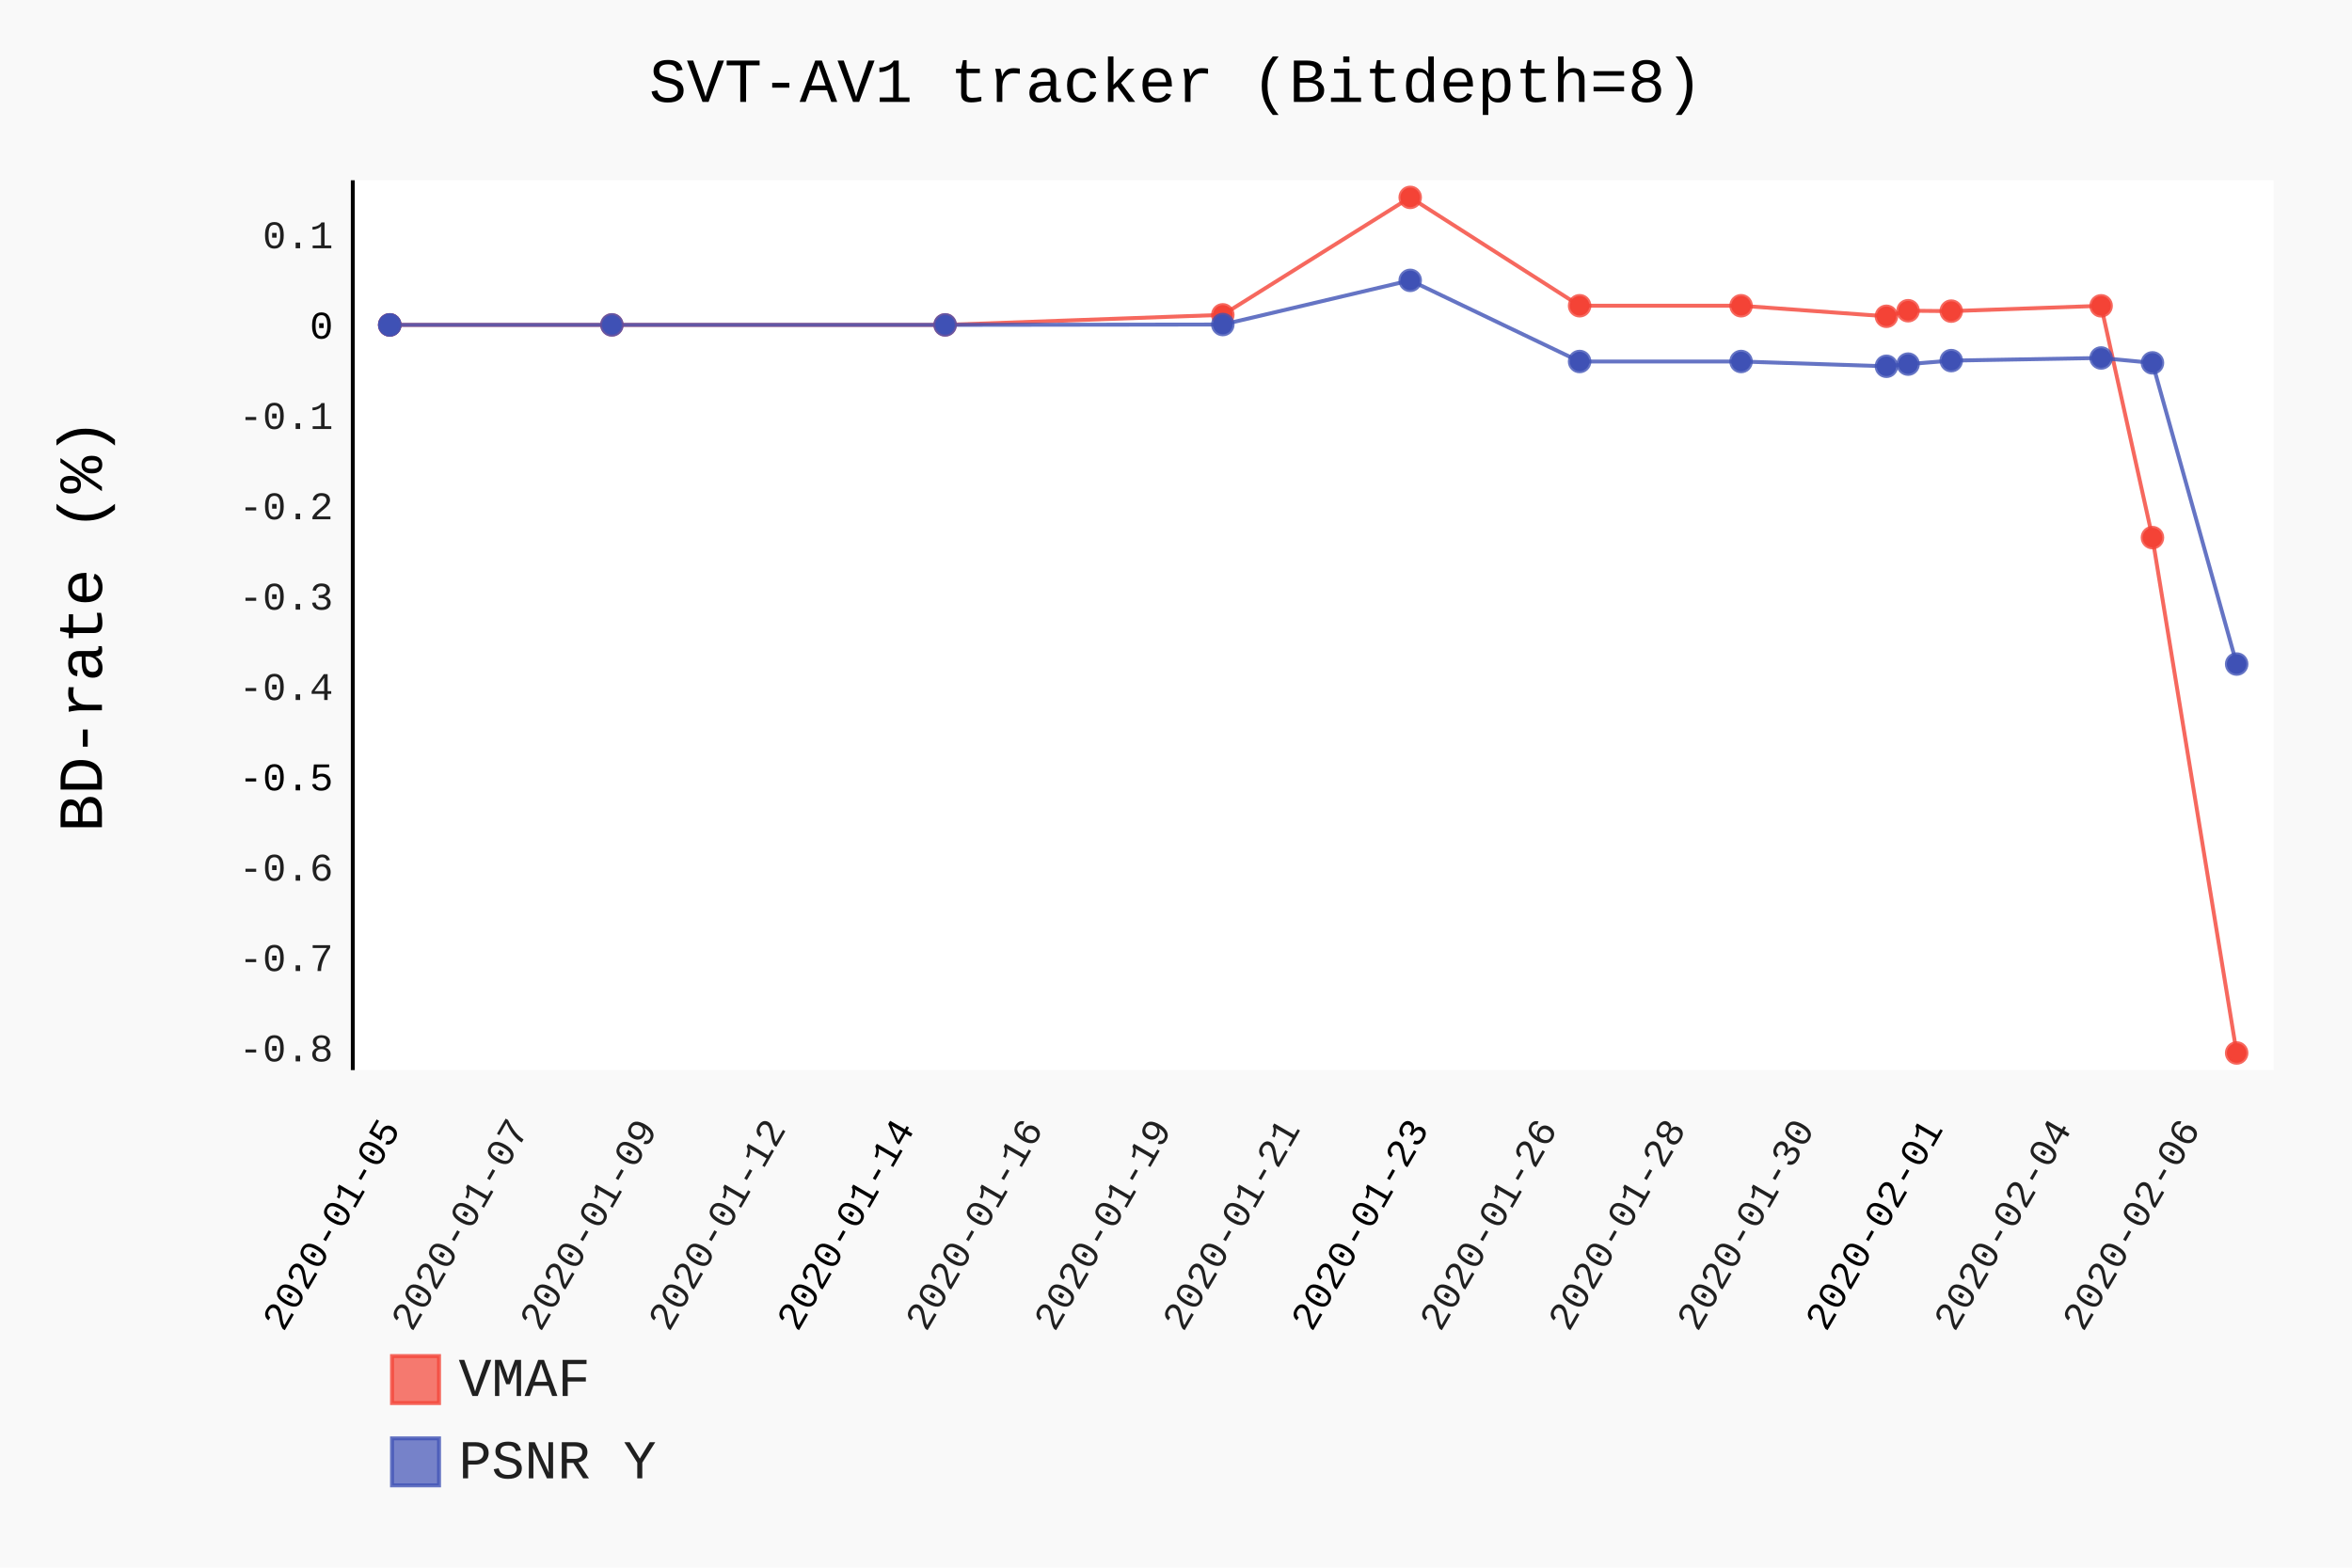
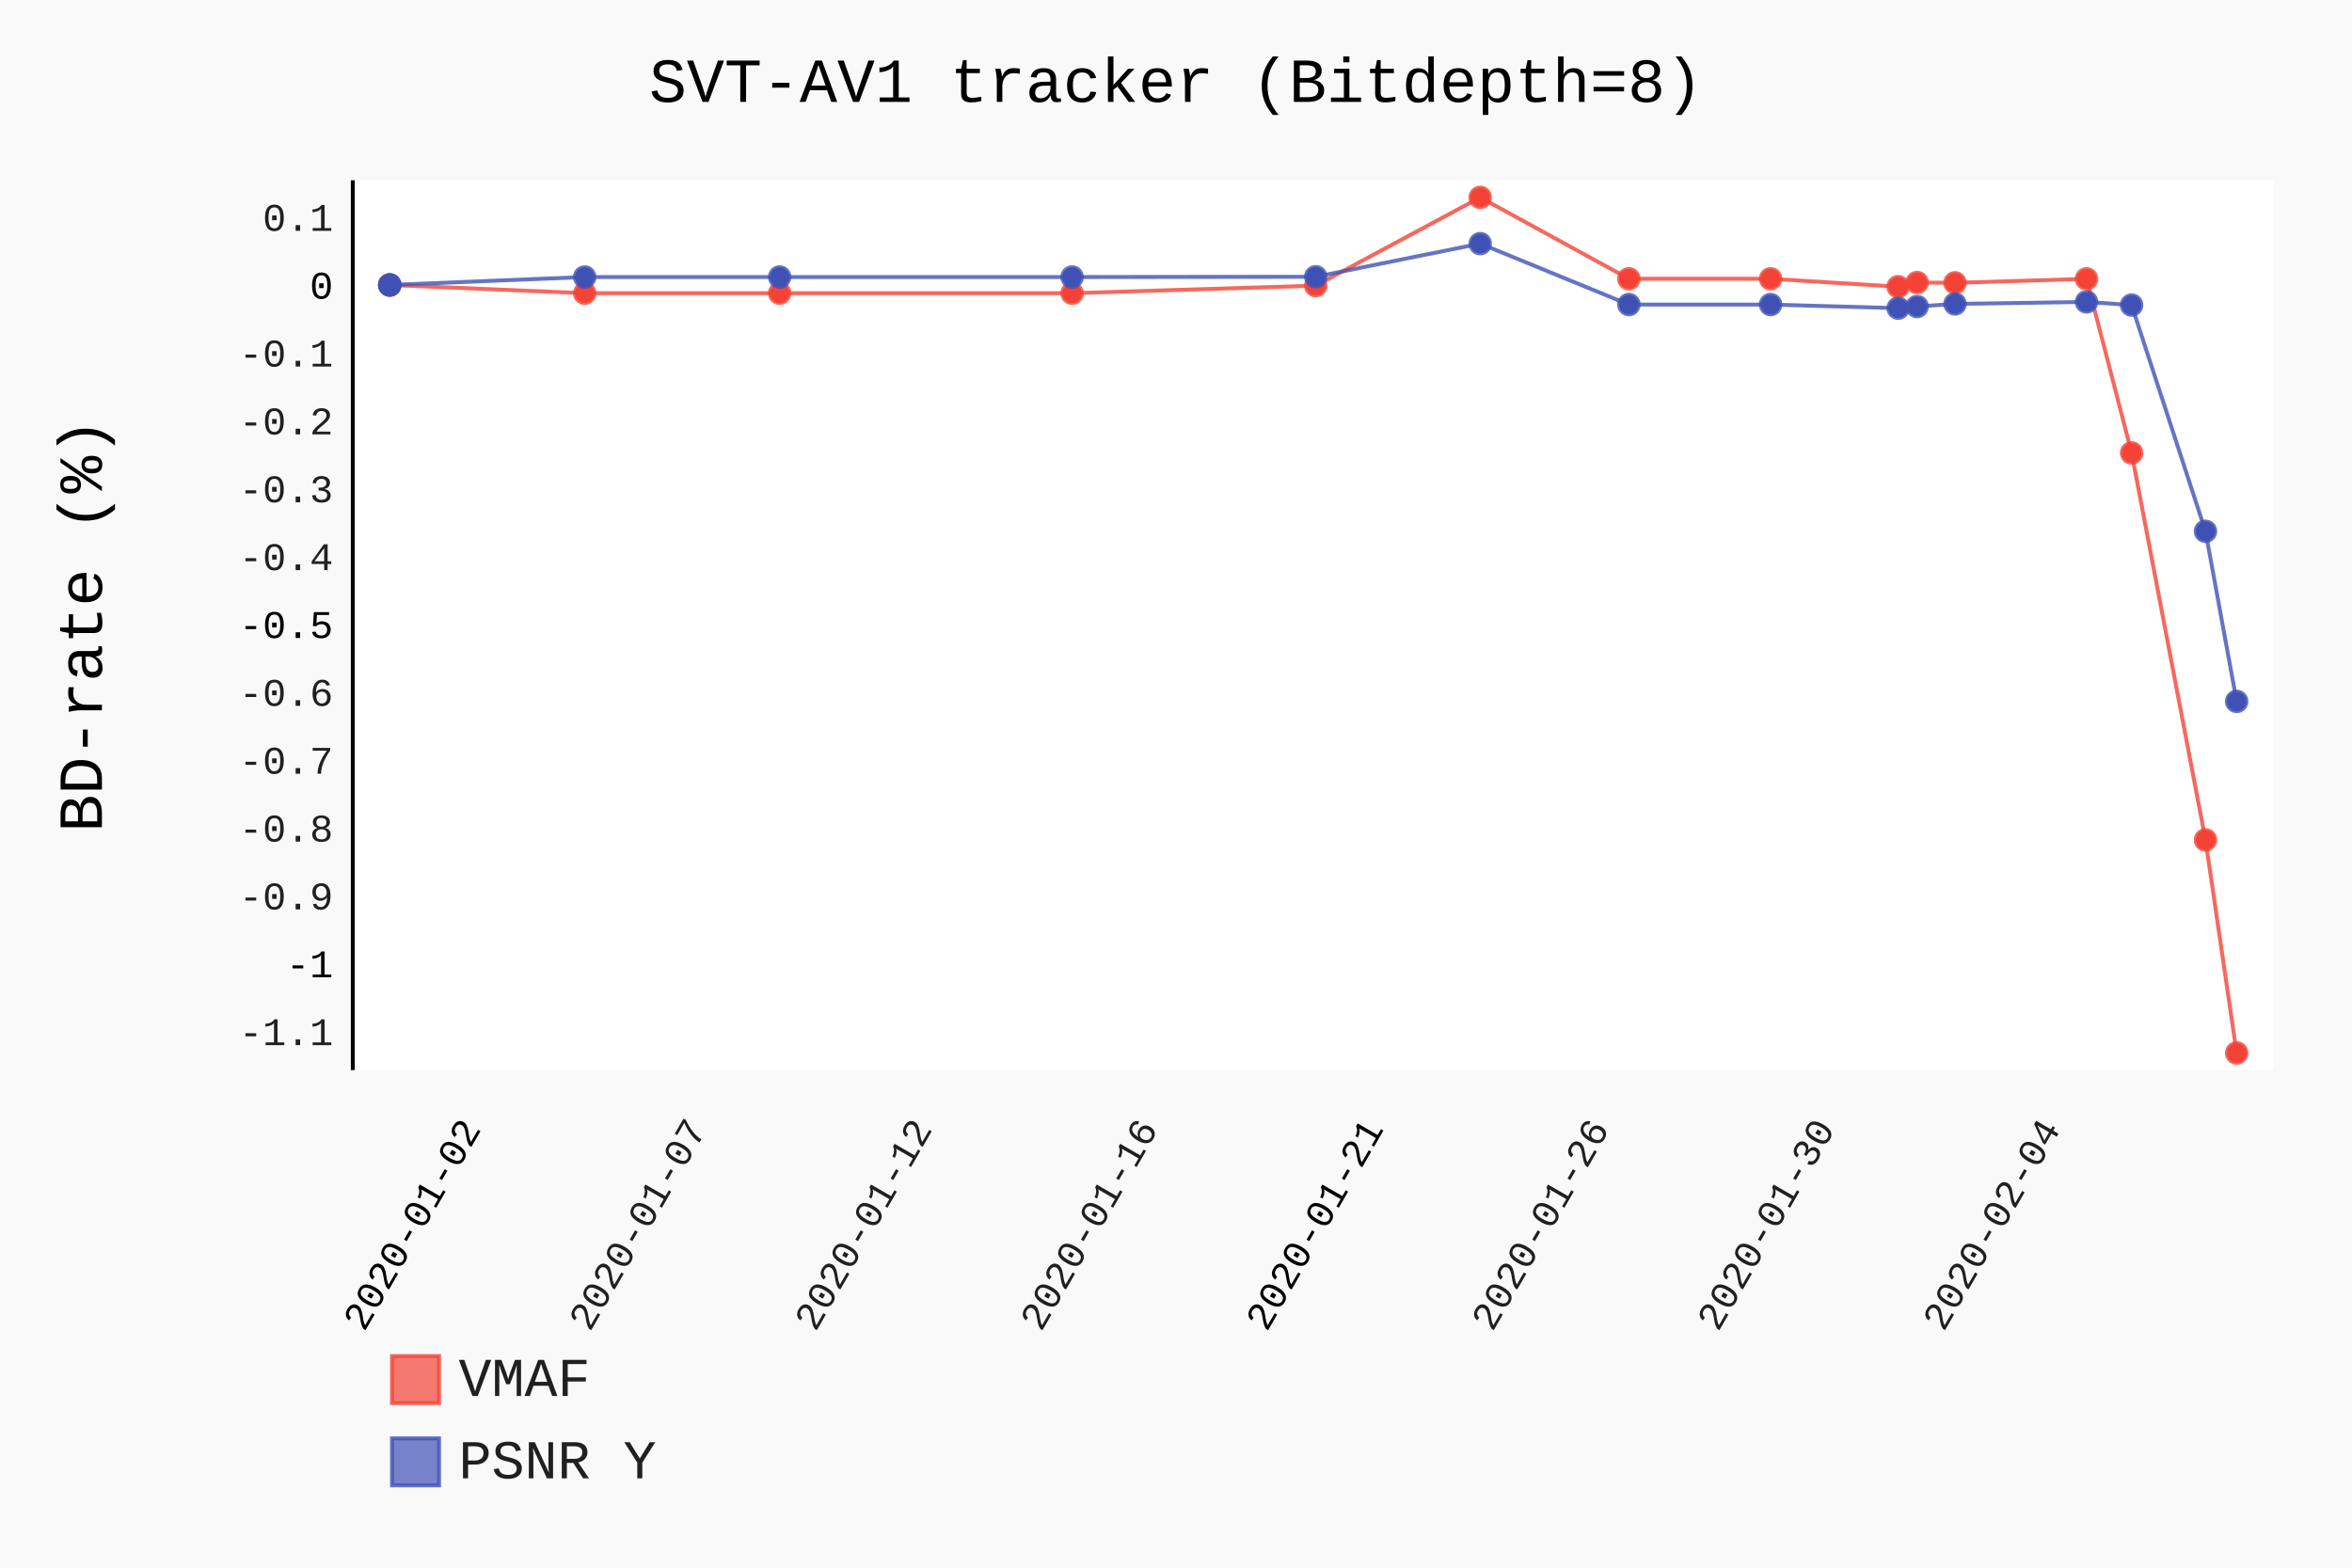
- <svg xmlns="http://www.w3.org/2000/svg" class="pygal-chart" id="chart-ad440b0a-702d-40d9-a1d1-7944d714eed9" viewBox="0 0 600 400">
+ <svg xmlns="http://www.w3.org/2000/svg" class="pygal-chart" id="chart-1b2acd1f-2057-46c0-ad8e-cc5569729073" viewBox="0 0 600 400">
  <defs>
-     <style type="text/css">#chart-ad440b0a-702d-40d9-a1d1-7944d714eed9{-webkit-user-select:none;-webkit-font-smoothing:antialiased;font-family:Consolas,"Liberation Mono",Menlo,Courier,monospace}#chart-ad440b0a-702d-40d9-a1d1-7944d714eed9 .title{font-family:Consolas,"Liberation Mono",Menlo,Courier,monospace;font-size:16px}#chart-ad440b0a-702d-40d9-a1d1-7944d714eed9 .legends .legend text{font-family:Consolas,"Liberation Mono",Menlo,Courier,monospace;font-size:14px}#chart-ad440b0a-702d-40d9-a1d1-7944d714eed9 .axis text{font-family:Consolas,"Liberation Mono",Menlo,Courier,monospace;font-size:10px}#chart-ad440b0a-702d-40d9-a1d1-7944d714eed9 .axis text.major{font-family:Consolas,"Liberation Mono",Menlo,Courier,monospace;font-size:10px}#chart-ad440b0a-702d-40d9-a1d1-7944d714eed9 .text-overlay text.value{font-family:Consolas,"Liberation Mono",Menlo,Courier,monospace;font-size:16px}#chart-ad440b0a-702d-40d9-a1d1-7944d714eed9 .text-overlay text.label{font-family:Consolas,"Liberation Mono",Menlo,Courier,monospace;font-size:10px}#chart-ad440b0a-702d-40d9-a1d1-7944d714eed9 .tooltip{font-family:Consolas,"Liberation Mono",Menlo,Courier,monospace;font-size:14px}#chart-ad440b0a-702d-40d9-a1d1-7944d714eed9 text.no_data{font-family:Consolas,"Liberation Mono",Menlo,Courier,monospace;font-size:64px}
- #chart-ad440b0a-702d-40d9-a1d1-7944d714eed9{background-color:rgba(249,249,249,1)}#chart-ad440b0a-702d-40d9-a1d1-7944d714eed9 path,#chart-ad440b0a-702d-40d9-a1d1-7944d714eed9 line,#chart-ad440b0a-702d-40d9-a1d1-7944d714eed9 rect,#chart-ad440b0a-702d-40d9-a1d1-7944d714eed9 circle{-webkit-transition:150ms;-moz-transition:150ms;transition:150ms}#chart-ad440b0a-702d-40d9-a1d1-7944d714eed9 .graph &gt; .background{fill:rgba(249,249,249,1)}#chart-ad440b0a-702d-40d9-a1d1-7944d714eed9 .plot &gt; .background{fill:rgba(255,255,255,1)}#chart-ad440b0a-702d-40d9-a1d1-7944d714eed9 .graph{fill:rgba(0,0,0,.87)}#chart-ad440b0a-702d-40d9-a1d1-7944d714eed9 text.no_data{fill:rgba(0,0,0,1)}#chart-ad440b0a-702d-40d9-a1d1-7944d714eed9 .title{fill:rgba(0,0,0,1)}#chart-ad440b0a-702d-40d9-a1d1-7944d714eed9 .legends .legend text{fill:rgba(0,0,0,.87)}#chart-ad440b0a-702d-40d9-a1d1-7944d714eed9 .legends .legend:hover text{fill:rgba(0,0,0,1)}#chart-ad440b0a-702d-40d9-a1d1-7944d714eed9 .axis .line{stroke:rgba(0,0,0,1)}#chart-ad440b0a-702d-40d9-a1d1-7944d714eed9 .axis .guide.line{stroke:rgba(0,0,0,.54)}#chart-ad440b0a-702d-40d9-a1d1-7944d714eed9 .axis .major.line{stroke:rgba(0,0,0,.87)}#chart-ad440b0a-702d-40d9-a1d1-7944d714eed9 .axis text.major{fill:rgba(0,0,0,1)}#chart-ad440b0a-702d-40d9-a1d1-7944d714eed9 .axis.y .guides:hover .guide.line,#chart-ad440b0a-702d-40d9-a1d1-7944d714eed9 .line-graph .axis.x .guides:hover .guide.line,#chart-ad440b0a-702d-40d9-a1d1-7944d714eed9 .stackedline-graph .axis.x .guides:hover .guide.line,#chart-ad440b0a-702d-40d9-a1d1-7944d714eed9 .xy-graph .axis.x .guides:hover .guide.line{stroke:rgba(0,0,0,1)}#chart-ad440b0a-702d-40d9-a1d1-7944d714eed9 .axis .guides:hover text{fill:rgba(0,0,0,1)}#chart-ad440b0a-702d-40d9-a1d1-7944d714eed9 .reactive{fill-opacity:.7;stroke-opacity:.8}#chart-ad440b0a-702d-40d9-a1d1-7944d714eed9 .ci{stroke:rgba(0,0,0,.87)}#chart-ad440b0a-702d-40d9-a1d1-7944d714eed9 .reactive.active,#chart-ad440b0a-702d-40d9-a1d1-7944d714eed9 .active .reactive{fill-opacity:.8;stroke-opacity:.9;stroke-width:4}#chart-ad440b0a-702d-40d9-a1d1-7944d714eed9 .ci .reactive.active{stroke-width:1.5}#chart-ad440b0a-702d-40d9-a1d1-7944d714eed9 .series text{fill:rgba(0,0,0,1)}#chart-ad440b0a-702d-40d9-a1d1-7944d714eed9 .tooltip rect{fill:rgba(255,255,255,1);stroke:rgba(0,0,0,1);-webkit-transition:opacity 150ms;-moz-transition:opacity 150ms;transition:opacity 150ms}#chart-ad440b0a-702d-40d9-a1d1-7944d714eed9 .tooltip .label{fill:rgba(0,0,0,.87)}#chart-ad440b0a-702d-40d9-a1d1-7944d714eed9 .tooltip .label{fill:rgba(0,0,0,.87)}#chart-ad440b0a-702d-40d9-a1d1-7944d714eed9 .tooltip .legend{font-size:.8em;fill:rgba(0,0,0,.54)}#chart-ad440b0a-702d-40d9-a1d1-7944d714eed9 .tooltip .x_label{font-size:.6em;fill:rgba(0,0,0,1)}#chart-ad440b0a-702d-40d9-a1d1-7944d714eed9 .tooltip .xlink{font-size:.5em;text-decoration:underline}#chart-ad440b0a-702d-40d9-a1d1-7944d714eed9 .tooltip .value{font-size:1.5em}#chart-ad440b0a-702d-40d9-a1d1-7944d714eed9 .bound{font-size:.5em}#chart-ad440b0a-702d-40d9-a1d1-7944d714eed9 .max-value{font-size:.75em;fill:rgba(0,0,0,.54)}#chart-ad440b0a-702d-40d9-a1d1-7944d714eed9 .map-element{fill:rgba(255,255,255,1);stroke:rgba(0,0,0,.54) !important}#chart-ad440b0a-702d-40d9-a1d1-7944d714eed9 .map-element .reactive{fill-opacity:inherit;stroke-opacity:inherit}#chart-ad440b0a-702d-40d9-a1d1-7944d714eed9 .color-0,#chart-ad440b0a-702d-40d9-a1d1-7944d714eed9 .color-0 a:visited{stroke:#F44336;fill:#F44336}#chart-ad440b0a-702d-40d9-a1d1-7944d714eed9 .color-1,#chart-ad440b0a-702d-40d9-a1d1-7944d714eed9 .color-1 a:visited{stroke:#3F51B5;fill:#3F51B5}#chart-ad440b0a-702d-40d9-a1d1-7944d714eed9 .text-overlay .color-0 text{fill:black}#chart-ad440b0a-702d-40d9-a1d1-7944d714eed9 .text-overlay .color-1 text{fill:black}
- #chart-ad440b0a-702d-40d9-a1d1-7944d714eed9 text.no_data{text-anchor:middle}#chart-ad440b0a-702d-40d9-a1d1-7944d714eed9 .guide.line{fill:none}#chart-ad440b0a-702d-40d9-a1d1-7944d714eed9 .centered{text-anchor:middle}#chart-ad440b0a-702d-40d9-a1d1-7944d714eed9 .title{text-anchor:middle}#chart-ad440b0a-702d-40d9-a1d1-7944d714eed9 .legends .legend text{fill-opacity:1}#chart-ad440b0a-702d-40d9-a1d1-7944d714eed9 .axis.x text{text-anchor:middle}#chart-ad440b0a-702d-40d9-a1d1-7944d714eed9 .axis.x:not(.web) text[transform]{text-anchor:start}#chart-ad440b0a-702d-40d9-a1d1-7944d714eed9 .axis.x:not(.web) text[transform].backwards{text-anchor:end}#chart-ad440b0a-702d-40d9-a1d1-7944d714eed9 .axis.y text{text-anchor:end}#chart-ad440b0a-702d-40d9-a1d1-7944d714eed9 .axis.y text[transform].backwards{text-anchor:start}#chart-ad440b0a-702d-40d9-a1d1-7944d714eed9 .axis.y2 text{text-anchor:start}#chart-ad440b0a-702d-40d9-a1d1-7944d714eed9 .axis.y2 text[transform].backwards{text-anchor:end}#chart-ad440b0a-702d-40d9-a1d1-7944d714eed9 .axis .guide.line{stroke-dasharray:4,4}#chart-ad440b0a-702d-40d9-a1d1-7944d714eed9 .axis .major.guide.line{stroke-dasharray:6,6}#chart-ad440b0a-702d-40d9-a1d1-7944d714eed9 .horizontal .axis.y .guide.line,#chart-ad440b0a-702d-40d9-a1d1-7944d714eed9 .horizontal .axis.y2 .guide.line,#chart-ad440b0a-702d-40d9-a1d1-7944d714eed9 .vertical .axis.x .guide.line{opacity:0}#chart-ad440b0a-702d-40d9-a1d1-7944d714eed9 .horizontal .axis.always_show .guide.line,#chart-ad440b0a-702d-40d9-a1d1-7944d714eed9 .vertical .axis.always_show .guide.line{opacity:1 !important}#chart-ad440b0a-702d-40d9-a1d1-7944d714eed9 .axis.y .guides:hover .guide.line,#chart-ad440b0a-702d-40d9-a1d1-7944d714eed9 .axis.y2 .guides:hover .guide.line,#chart-ad440b0a-702d-40d9-a1d1-7944d714eed9 .axis.x .guides:hover .guide.line{opacity:1}#chart-ad440b0a-702d-40d9-a1d1-7944d714eed9 .axis .guides:hover text{opacity:1}#chart-ad440b0a-702d-40d9-a1d1-7944d714eed9 .nofill{fill:none}#chart-ad440b0a-702d-40d9-a1d1-7944d714eed9 .subtle-fill{fill-opacity:.2}#chart-ad440b0a-702d-40d9-a1d1-7944d714eed9 .dot{stroke-width:1px;fill-opacity:1}#chart-ad440b0a-702d-40d9-a1d1-7944d714eed9 .dot.active{stroke-width:5px}#chart-ad440b0a-702d-40d9-a1d1-7944d714eed9 .dot.negative{fill:transparent}#chart-ad440b0a-702d-40d9-a1d1-7944d714eed9 text,#chart-ad440b0a-702d-40d9-a1d1-7944d714eed9 tspan{stroke:none !important}#chart-ad440b0a-702d-40d9-a1d1-7944d714eed9 .series text.active{opacity:1}#chart-ad440b0a-702d-40d9-a1d1-7944d714eed9 .tooltip rect{fill-opacity:.95;stroke-width:.5}#chart-ad440b0a-702d-40d9-a1d1-7944d714eed9 .tooltip text{fill-opacity:1}#chart-ad440b0a-702d-40d9-a1d1-7944d714eed9 .showable{visibility:hidden}#chart-ad440b0a-702d-40d9-a1d1-7944d714eed9 .showable.shown{visibility:visible}#chart-ad440b0a-702d-40d9-a1d1-7944d714eed9 .gauge-background{fill:rgba(229,229,229,1);stroke:none}#chart-ad440b0a-702d-40d9-a1d1-7944d714eed9 .bg-lines{stroke:rgba(249,249,249,1);stroke-width:2px}</style>
+     <style type="text/css">#chart-1b2acd1f-2057-46c0-ad8e-cc5569729073{-webkit-user-select:none;-webkit-font-smoothing:antialiased;font-family:Consolas,"Liberation Mono",Menlo,Courier,monospace}#chart-1b2acd1f-2057-46c0-ad8e-cc5569729073 .title{font-family:Consolas,"Liberation Mono",Menlo,Courier,monospace;font-size:16px}#chart-1b2acd1f-2057-46c0-ad8e-cc5569729073 .legends .legend text{font-family:Consolas,"Liberation Mono",Menlo,Courier,monospace;font-size:14px}#chart-1b2acd1f-2057-46c0-ad8e-cc5569729073 .axis text{font-family:Consolas,"Liberation Mono",Menlo,Courier,monospace;font-size:10px}#chart-1b2acd1f-2057-46c0-ad8e-cc5569729073 .axis text.major{font-family:Consolas,"Liberation Mono",Menlo,Courier,monospace;font-size:10px}#chart-1b2acd1f-2057-46c0-ad8e-cc5569729073 .text-overlay text.value{font-family:Consolas,"Liberation Mono",Menlo,Courier,monospace;font-size:16px}#chart-1b2acd1f-2057-46c0-ad8e-cc5569729073 .text-overlay text.label{font-family:Consolas,"Liberation Mono",Menlo,Courier,monospace;font-size:10px}#chart-1b2acd1f-2057-46c0-ad8e-cc5569729073 .tooltip{font-family:Consolas,"Liberation Mono",Menlo,Courier,monospace;font-size:14px}#chart-1b2acd1f-2057-46c0-ad8e-cc5569729073 text.no_data{font-family:Consolas,"Liberation Mono",Menlo,Courier,monospace;font-size:64px}
+ #chart-1b2acd1f-2057-46c0-ad8e-cc5569729073{background-color:rgba(249,249,249,1)}#chart-1b2acd1f-2057-46c0-ad8e-cc5569729073 path,#chart-1b2acd1f-2057-46c0-ad8e-cc5569729073 line,#chart-1b2acd1f-2057-46c0-ad8e-cc5569729073 rect,#chart-1b2acd1f-2057-46c0-ad8e-cc5569729073 circle{-webkit-transition:150ms;-moz-transition:150ms;transition:150ms}#chart-1b2acd1f-2057-46c0-ad8e-cc5569729073 .graph &gt; .background{fill:rgba(249,249,249,1)}#chart-1b2acd1f-2057-46c0-ad8e-cc5569729073 .plot &gt; .background{fill:rgba(255,255,255,1)}#chart-1b2acd1f-2057-46c0-ad8e-cc5569729073 .graph{fill:rgba(0,0,0,.87)}#chart-1b2acd1f-2057-46c0-ad8e-cc5569729073 text.no_data{fill:rgba(0,0,0,1)}#chart-1b2acd1f-2057-46c0-ad8e-cc5569729073 .title{fill:rgba(0,0,0,1)}#chart-1b2acd1f-2057-46c0-ad8e-cc5569729073 .legends .legend text{fill:rgba(0,0,0,.87)}#chart-1b2acd1f-2057-46c0-ad8e-cc5569729073 .legends .legend:hover text{fill:rgba(0,0,0,1)}#chart-1b2acd1f-2057-46c0-ad8e-cc5569729073 .axis .line{stroke:rgba(0,0,0,1)}#chart-1b2acd1f-2057-46c0-ad8e-cc5569729073 .axis .guide.line{stroke:rgba(0,0,0,.54)}#chart-1b2acd1f-2057-46c0-ad8e-cc5569729073 .axis .major.line{stroke:rgba(0,0,0,.87)}#chart-1b2acd1f-2057-46c0-ad8e-cc5569729073 .axis text.major{fill:rgba(0,0,0,1)}#chart-1b2acd1f-2057-46c0-ad8e-cc5569729073 .axis.y .guides:hover .guide.line,#chart-1b2acd1f-2057-46c0-ad8e-cc5569729073 .line-graph .axis.x .guides:hover .guide.line,#chart-1b2acd1f-2057-46c0-ad8e-cc5569729073 .stackedline-graph .axis.x .guides:hover .guide.line,#chart-1b2acd1f-2057-46c0-ad8e-cc5569729073 .xy-graph .axis.x .guides:hover .guide.line{stroke:rgba(0,0,0,1)}#chart-1b2acd1f-2057-46c0-ad8e-cc5569729073 .axis .guides:hover text{fill:rgba(0,0,0,1)}#chart-1b2acd1f-2057-46c0-ad8e-cc5569729073 .reactive{fill-opacity:.7;stroke-opacity:.8}#chart-1b2acd1f-2057-46c0-ad8e-cc5569729073 .ci{stroke:rgba(0,0,0,.87)}#chart-1b2acd1f-2057-46c0-ad8e-cc5569729073 .reactive.active,#chart-1b2acd1f-2057-46c0-ad8e-cc5569729073 .active .reactive{fill-opacity:.8;stroke-opacity:.9;stroke-width:4}#chart-1b2acd1f-2057-46c0-ad8e-cc5569729073 .ci .reactive.active{stroke-width:1.5}#chart-1b2acd1f-2057-46c0-ad8e-cc5569729073 .series text{fill:rgba(0,0,0,1)}#chart-1b2acd1f-2057-46c0-ad8e-cc5569729073 .tooltip rect{fill:rgba(255,255,255,1);stroke:rgba(0,0,0,1);-webkit-transition:opacity 150ms;-moz-transition:opacity 150ms;transition:opacity 150ms}#chart-1b2acd1f-2057-46c0-ad8e-cc5569729073 .tooltip .label{fill:rgba(0,0,0,.87)}#chart-1b2acd1f-2057-46c0-ad8e-cc5569729073 .tooltip .label{fill:rgba(0,0,0,.87)}#chart-1b2acd1f-2057-46c0-ad8e-cc5569729073 .tooltip .legend{font-size:.8em;fill:rgba(0,0,0,.54)}#chart-1b2acd1f-2057-46c0-ad8e-cc5569729073 .tooltip .x_label{font-size:.6em;fill:rgba(0,0,0,1)}#chart-1b2acd1f-2057-46c0-ad8e-cc5569729073 .tooltip .xlink{font-size:.5em;text-decoration:underline}#chart-1b2acd1f-2057-46c0-ad8e-cc5569729073 .tooltip .value{font-size:1.5em}#chart-1b2acd1f-2057-46c0-ad8e-cc5569729073 .bound{font-size:.5em}#chart-1b2acd1f-2057-46c0-ad8e-cc5569729073 .max-value{font-size:.75em;fill:rgba(0,0,0,.54)}#chart-1b2acd1f-2057-46c0-ad8e-cc5569729073 .map-element{fill:rgba(255,255,255,1);stroke:rgba(0,0,0,.54) !important}#chart-1b2acd1f-2057-46c0-ad8e-cc5569729073 .map-element .reactive{fill-opacity:inherit;stroke-opacity:inherit}#chart-1b2acd1f-2057-46c0-ad8e-cc5569729073 .color-0,#chart-1b2acd1f-2057-46c0-ad8e-cc5569729073 .color-0 a:visited{stroke:#F44336;fill:#F44336}#chart-1b2acd1f-2057-46c0-ad8e-cc5569729073 .color-1,#chart-1b2acd1f-2057-46c0-ad8e-cc5569729073 .color-1 a:visited{stroke:#3F51B5;fill:#3F51B5}#chart-1b2acd1f-2057-46c0-ad8e-cc5569729073 .text-overlay .color-0 text{fill:black}#chart-1b2acd1f-2057-46c0-ad8e-cc5569729073 .text-overlay .color-1 text{fill:black}
+ #chart-1b2acd1f-2057-46c0-ad8e-cc5569729073 text.no_data{text-anchor:middle}#chart-1b2acd1f-2057-46c0-ad8e-cc5569729073 .guide.line{fill:none}#chart-1b2acd1f-2057-46c0-ad8e-cc5569729073 .centered{text-anchor:middle}#chart-1b2acd1f-2057-46c0-ad8e-cc5569729073 .title{text-anchor:middle}#chart-1b2acd1f-2057-46c0-ad8e-cc5569729073 .legends .legend text{fill-opacity:1}#chart-1b2acd1f-2057-46c0-ad8e-cc5569729073 .axis.x text{text-anchor:middle}#chart-1b2acd1f-2057-46c0-ad8e-cc5569729073 .axis.x:not(.web) text[transform]{text-anchor:start}#chart-1b2acd1f-2057-46c0-ad8e-cc5569729073 .axis.x:not(.web) text[transform].backwards{text-anchor:end}#chart-1b2acd1f-2057-46c0-ad8e-cc5569729073 .axis.y text{text-anchor:end}#chart-1b2acd1f-2057-46c0-ad8e-cc5569729073 .axis.y text[transform].backwards{text-anchor:start}#chart-1b2acd1f-2057-46c0-ad8e-cc5569729073 .axis.y2 text{text-anchor:start}#chart-1b2acd1f-2057-46c0-ad8e-cc5569729073 .axis.y2 text[transform].backwards{text-anchor:end}#chart-1b2acd1f-2057-46c0-ad8e-cc5569729073 .axis .guide.line{stroke-dasharray:4,4}#chart-1b2acd1f-2057-46c0-ad8e-cc5569729073 .axis .major.guide.line{stroke-dasharray:6,6}#chart-1b2acd1f-2057-46c0-ad8e-cc5569729073 .horizontal .axis.y .guide.line,#chart-1b2acd1f-2057-46c0-ad8e-cc5569729073 .horizontal .axis.y2 .guide.line,#chart-1b2acd1f-2057-46c0-ad8e-cc5569729073 .vertical .axis.x .guide.line{opacity:0}#chart-1b2acd1f-2057-46c0-ad8e-cc5569729073 .horizontal .axis.always_show .guide.line,#chart-1b2acd1f-2057-46c0-ad8e-cc5569729073 .vertical .axis.always_show .guide.line{opacity:1 !important}#chart-1b2acd1f-2057-46c0-ad8e-cc5569729073 .axis.y .guides:hover .guide.line,#chart-1b2acd1f-2057-46c0-ad8e-cc5569729073 .axis.y2 .guides:hover .guide.line,#chart-1b2acd1f-2057-46c0-ad8e-cc5569729073 .axis.x .guides:hover .guide.line{opacity:1}#chart-1b2acd1f-2057-46c0-ad8e-cc5569729073 .axis .guides:hover text{opacity:1}#chart-1b2acd1f-2057-46c0-ad8e-cc5569729073 .nofill{fill:none}#chart-1b2acd1f-2057-46c0-ad8e-cc5569729073 .subtle-fill{fill-opacity:.2}#chart-1b2acd1f-2057-46c0-ad8e-cc5569729073 .dot{stroke-width:1px;fill-opacity:1}#chart-1b2acd1f-2057-46c0-ad8e-cc5569729073 .dot.active{stroke-width:5px}#chart-1b2acd1f-2057-46c0-ad8e-cc5569729073 .dot.negative{fill:transparent}#chart-1b2acd1f-2057-46c0-ad8e-cc5569729073 text,#chart-1b2acd1f-2057-46c0-ad8e-cc5569729073 tspan{stroke:none !important}#chart-1b2acd1f-2057-46c0-ad8e-cc5569729073 .series text.active{opacity:1}#chart-1b2acd1f-2057-46c0-ad8e-cc5569729073 .tooltip rect{fill-opacity:.95;stroke-width:.5}#chart-1b2acd1f-2057-46c0-ad8e-cc5569729073 .tooltip text{fill-opacity:1}#chart-1b2acd1f-2057-46c0-ad8e-cc5569729073 .showable{visibility:hidden}#chart-1b2acd1f-2057-46c0-ad8e-cc5569729073 .showable.shown{visibility:visible}#chart-1b2acd1f-2057-46c0-ad8e-cc5569729073 .gauge-background{fill:rgba(229,229,229,1);stroke:none}#chart-1b2acd1f-2057-46c0-ad8e-cc5569729073 .bg-lines{stroke:rgba(249,249,249,1);stroke-width:2px}</style>
  </defs>
  <g class="graph datetimeline-graph vertical">
    <rect class="background" height="400" width="600" x="0" y="0" />
    <g class="plot" transform="translate(90, 46)">
      <rect class="background" height="227.038" width="490.0" x="0" y="0" />
      <g class="axis y">
        <g class="guides">
-           <text class="" x="-5" y="224.816">-0.8</text>
-         </g>
-         <g class="guides">
-           <text class="" x="-5" y="201.764">-0.7</text>
-         </g>
-         <g class="guides">
-           <text class="" x="-5" y="178.712">-0.6</text>
-         </g>
-         <g class="guides">
-           <text class="major" x="-5" y="155.659">-0.5</text>
-         </g>
-         <g class="guides">
-           <text class="" x="-5" y="132.607">-0.4</text>
-         </g>
-         <g class="guides">
-           <text class="" x="-5" y="109.554">-0.3</text>
-         </g>
-         <g class="guides">
-           <text class="" x="-5" y="86.502">-0.2</text>
-         </g>
-         <g class="guides">
-           <text class="" x="-5" y="63.449">-0.1</text>
-         </g>
-         <g class="guides">
-           <text class="major" x="-5" y="40.397">0</text>
-         </g>
-         <g class="guides">
-           <text class="" x="-5" y="17.344">0.1</text>
+           <text class="" x="-5" y="220.678">-1.1</text>
+         </g>
+         <g class="guides">
+           <text class="major" x="-5" y="203.362">-1</text>
+         </g>
+         <g class="guides">
+           <text class="" x="-5" y="186.047">-0.9</text>
+         </g>
+         <g class="guides">
+           <text class="" x="-5" y="168.732">-0.8</text>
+         </g>
+         <g class="guides">
+           <text class="" x="-5" y="151.417">-0.7</text>
+         </g>
+         <g class="guides">
+           <text class="" x="-5" y="134.102">-0.6</text>
+         </g>
+         <g class="guides">
+           <text class="major" x="-5" y="116.787">-0.5</text>
+         </g>
+         <g class="guides">
+           <text class="" x="-5" y="99.471">-0.4</text>
+         </g>
+         <g class="guides">
+           <text class="" x="-5" y="82.156">-0.3</text>
+         </g>
+         <g class="guides">
+           <text class="" x="-5" y="64.841">-0.2</text>
+         </g>
+         <g class="guides">
+           <text class="" x="-5" y="47.526">-0.1</text>
+         </g>
+         <g class="guides">
+           <text class="major" x="-5" y="30.211">0</text>
+         </g>
+         <g class="guides">
+           <text class="" x="-5" y="12.896">0.1</text>
        </g>
      </g>
      <g class="axis x">
        <path class="line" d="M0 0 v227.038" />
        <g class="guides">
-           <path class="major guide line" d="M12.309 0 v227.038" />
-           <text class="major backwards" transform="rotate(300 12.30912 242.0385)" x="12.309" y="242.038">2020-01-05</text>
-         </g>
-         <g class="guides">
-           <path class="guide line" d="M45.105 0 v227.038" />
-           <text class="backwards" transform="rotate(300 45.10505 242.0385)" x="45.105" y="242.038">2020-01-07</text>
-         </g>
-         <g class="guides">
-           <path class="guide line" d="M77.901 0 v227.038" />
-           <text class="backwards" transform="rotate(300 77.90098 242.0385)" x="77.901" y="242.038">2020-01-09</text>
-         </g>
-         <g class="guides">
-           <path class="guide line" d="M110.697 0 v227.038" />
-           <text class="backwards" transform="rotate(300 110.6969 242.0385)" x="110.697" y="242.038">2020-01-12</text>
-         </g>
-         <g class="guides">
-           <path class="major guide line" d="M143.493 0 v227.038" />
-           <text class="major backwards" transform="rotate(300 143.4928 242.0385)" x="143.493" y="242.038">2020-01-14</text>
-         </g>
-         <g class="guides">
-           <path class="guide line" d="M176.289 0 v227.038" />
-           <text class="backwards" transform="rotate(300 176.2888 242.0385)" x="176.289" y="242.038">2020-01-16</text>
-         </g>
-         <g class="guides">
-           <path class="guide line" d="M209.085 0 v227.038" />
-           <text class="backwards" transform="rotate(300 209.0847 242.0385)" x="209.085" y="242.038">2020-01-19</text>
-         </g>
-         <g class="guides">
-           <path class="guide line" d="M241.881 0 v227.038" />
-           <text class="backwards" transform="rotate(300 241.8806 242.0385)" x="241.881" y="242.038">2020-01-21</text>
-         </g>
-         <g class="guides">
-           <path class="major guide line" d="M274.677 0 v227.038" />
-           <text class="major backwards" transform="rotate(300 274.6765 242.0385)" x="274.677" y="242.038">2020-01-23</text>
-         </g>
-         <g class="guides">
-           <path class="guide line" d="M307.472 0 v227.038" />
-           <text class="backwards" transform="rotate(300 307.4725 242.0385)" x="307.472" y="242.038">2020-01-26</text>
-         </g>
-         <g class="guides">
-           <path class="guide line" d="M340.268 0 v227.038" />
-           <text class="backwards" transform="rotate(300 340.2684 242.0385)" x="340.268" y="242.038">2020-01-28</text>
-         </g>
-         <g class="guides">
-           <path class="guide line" d="M373.064 0 v227.038" />
-           <text class="backwards" transform="rotate(300 373.0643 242.0385)" x="373.064" y="242.038">2020-01-30</text>
-         </g>
-         <g class="guides">
-           <path class="major guide line" d="M405.86 0 v227.038" />
-           <text class="major backwards" transform="rotate(300 405.8603 242.0385)" x="405.86" y="242.038">2020-02-01</text>
-         </g>
-         <g class="guides">
-           <path class="guide line" d="M438.656 0 v227.038" />
-           <text class="backwards" transform="rotate(300 438.6562 242.0385)" x="438.656" y="242.038">2020-02-04</text>
-         </g>
-         <g class="guides">
-           <path class="guide line" d="M471.452 0 v227.038" />
-           <text class="backwards" transform="rotate(300 471.4521 242.0385)" x="471.452" y="242.038">2020-02-06</text>
+           <path class="major guide line" d="M32.908 0 v227.038" />
+           <text class="major backwards" transform="rotate(300 32.90801 242.0385)" x="32.908" y="242.038">2020-01-02</text>
+         </g>
+         <g class="guides">
+           <path class="guide line" d="M90.469 0 v227.038" />
+           <text class="backwards" transform="rotate(300 90.4691 242.0385)" x="90.469" y="242.038">2020-01-07</text>
+         </g>
+         <g class="guides">
+           <path class="guide line" d="M148.03 0 v227.038" />
+           <text class="backwards" transform="rotate(300 148.0302 242.0385)" x="148.03" y="242.038">2020-01-12</text>
+         </g>
+         <g class="guides">
+           <path class="guide line" d="M205.591 0 v227.038" />
+           <text class="backwards" transform="rotate(300 205.5913 242.0385)" x="205.591" y="242.038">2020-01-16</text>
+         </g>
+         <g class="guides">
+           <path class="major guide line" d="M263.152 0 v227.038" />
+           <text class="major backwards" transform="rotate(300 263.1524 242.0385)" x="263.152" y="242.038">2020-01-21</text>
+         </g>
+         <g class="guides">
+           <path class="guide line" d="M320.713 0 v227.038" />
+           <text class="backwards" transform="rotate(300 320.7135 242.0385)" x="320.713" y="242.038">2020-01-26</text>
+         </g>
+         <g class="guides">
+           <path class="guide line" d="M378.275 0 v227.038" />
+           <text class="backwards" transform="rotate(300 378.2746 242.0385)" x="378.275" y="242.038">2020-01-30</text>
+         </g>
+         <g class="guides">
+           <path class="guide line" d="M435.836 0 v227.038" />
+           <text class="backwards" transform="rotate(300 435.8357 242.0385)" x="435.836" y="242.038">2020-02-04</text>
        </g>
      </g>
      <g class="series serie-0 color-0">
-         <path class="line reactive nofill" d="M9.423 36.897 L9.423 36.897 66.094 36.897 151.101 36.897 221.941 34.333 269.746 4.366 312.961 32.011 354.156 32.011 391.234 34.704 396.757 33.283 407.768 33.385 445.998 32.031 459.096 91.173 480.577 222.672" />
+         <path class="line reactive nofill" d="M9.423 26.711 L9.423 26.711 59.156 28.81 108.889 28.81 183.488 28.81 245.654 26.885 287.606 4.366 325.53 25.131 361.681 25.131 394.22 27.153 399.066 26.087 408.73 26.163 442.278 25.145 453.773 69.56 472.624 168.308 480.577 222.672" />
      </g>
      <g class="series serie-1 color-1">
-         <path class="line reactive nofill" d="M9.423 36.897 L9.423 36.897 66.094 36.897 151.101 36.897 221.941 36.806 269.746 25.537 312.961 46.236 354.156 46.236 391.234 47.459 396.757 46.906 407.768 46.012 445.998 45.338 459.096 46.586 480.577 123.437" />
+         <path class="line reactive nofill" d="M9.423 26.711 L9.423 26.711 59.156 24.684 108.889 24.684 183.488 24.684 245.654 24.616 287.606 16.162 325.53 31.709 361.681 31.709 394.22 32.628 399.066 32.213 408.73 31.542 442.278 31.035 453.773 31.841 472.624 89.562 480.577 132.963" />
      </g>
    </g>
    <g class="titles">
      <text class="title plot_title" x="300.0" y="26">SVT-AV1 tracker (Bitdepth=8)</text>
      <text class="title" transform="rotate(-90 0 159.5192)" x="0" y="185.519">BD-rate (%)</text>
    </g>
    <g class="plot overlay" transform="translate(90, 46)">
      <g class="series serie-0 color-0">
        <g class="dots">
-           <circle class="dot reactive tooltip-trigger" cx="9.423" cy="36.897" r="2.5" />
-         </g>
-         <g class="dots">
-           <circle class="dot reactive tooltip-trigger" cx="9.423" cy="36.897" r="2.5" />
-         </g>
-         <g class="dots">
-           <circle class="dot reactive tooltip-trigger" cx="66.094" cy="36.897" r="2.5" />
-         </g>
-         <g class="dots">
-           <circle class="dot reactive tooltip-trigger" cx="151.101" cy="36.897" r="2.5" />
-         </g>
-         <g class="dots">
-           <circle class="dot reactive tooltip-trigger" cx="221.941" cy="34.333" r="2.5" />
-         </g>
-         <g class="dots">
-           <circle class="dot reactive tooltip-trigger" cx="269.746" cy="4.366" r="2.5" />
-         </g>
-         <g class="dots">
-           <circle class="dot reactive tooltip-trigger" cx="312.961" cy="32.011" r="2.5" />
-         </g>
-         <g class="dots">
-           <circle class="dot reactive tooltip-trigger" cx="354.156" cy="32.011" r="2.5" />
-         </g>
-         <g class="dots">
-           <circle class="dot reactive tooltip-trigger" cx="391.234" cy="34.704" r="2.5" />
-         </g>
-         <g class="dots">
-           <circle class="dot reactive tooltip-trigger" cx="396.757" cy="33.283" r="2.5" />
-         </g>
-         <g class="dots">
-           <circle class="dot reactive tooltip-trigger" cx="407.768" cy="33.385" r="2.5" />
-         </g>
-         <g class="dots">
-           <circle class="dot reactive tooltip-trigger" cx="445.998" cy="32.031" r="2.5" />
-         </g>
-         <g class="dots">
-           <circle class="dot reactive tooltip-trigger" cx="459.096" cy="91.173" r="2.5" />
+           <circle class="dot reactive tooltip-trigger" cx="9.423" cy="26.711" r="2.5" />
+         </g>
+         <g class="dots">
+           <circle class="dot reactive tooltip-trigger" cx="9.423" cy="26.711" r="2.5" />
+         </g>
+         <g class="dots">
+           <circle class="dot reactive tooltip-trigger" cx="59.156" cy="28.81" r="2.5" />
+         </g>
+         <g class="dots">
+           <circle class="dot reactive tooltip-trigger" cx="108.889" cy="28.81" r="2.5" />
+         </g>
+         <g class="dots">
+           <circle class="dot reactive tooltip-trigger" cx="183.488" cy="28.81" r="2.5" />
+         </g>
+         <g class="dots">
+           <circle class="dot reactive tooltip-trigger" cx="245.654" cy="26.885" r="2.5" />
+         </g>
+         <g class="dots">
+           <circle class="dot reactive tooltip-trigger" cx="287.606" cy="4.366" r="2.5" />
+         </g>
+         <g class="dots">
+           <circle class="dot reactive tooltip-trigger" cx="325.53" cy="25.131" r="2.5" />
+         </g>
+         <g class="dots">
+           <circle class="dot reactive tooltip-trigger" cx="361.681" cy="25.131" r="2.5" />
+         </g>
+         <g class="dots">
+           <circle class="dot reactive tooltip-trigger" cx="394.22" cy="27.153" r="2.5" />
+         </g>
+         <g class="dots">
+           <circle class="dot reactive tooltip-trigger" cx="399.066" cy="26.087" r="2.5" />
+         </g>
+         <g class="dots">
+           <circle class="dot reactive tooltip-trigger" cx="408.73" cy="26.163" r="2.5" />
+         </g>
+         <g class="dots">
+           <circle class="dot reactive tooltip-trigger" cx="442.278" cy="25.145" r="2.5" />
+         </g>
+         <g class="dots">
+           <circle class="dot reactive tooltip-trigger" cx="453.773" cy="69.56" r="2.5" />
+         </g>
+         <g class="dots">
+           <circle class="dot reactive tooltip-trigger" cx="472.624" cy="168.308" r="2.5" />
        </g>
        <g class="dots">
          <circle class="dot reactive tooltip-trigger" cx="480.577" cy="222.672" r="2.5" />
        </g>
      </g>
      <g class="series serie-1 color-1">
        <g class="dots">
-           <circle class="dot reactive tooltip-trigger" cx="9.423" cy="36.897" r="2.5" />
-         </g>
-         <g class="dots">
-           <circle class="dot reactive tooltip-trigger" cx="9.423" cy="36.897" r="2.5" />
-         </g>
-         <g class="dots">
-           <circle class="dot reactive tooltip-trigger" cx="66.094" cy="36.897" r="2.5" />
-         </g>
-         <g class="dots">
-           <circle class="dot reactive tooltip-trigger" cx="151.101" cy="36.897" r="2.5" />
-         </g>
-         <g class="dots">
-           <circle class="dot reactive tooltip-trigger" cx="221.941" cy="36.806" r="2.5" />
-         </g>
-         <g class="dots">
-           <circle class="dot reactive tooltip-trigger" cx="269.746" cy="25.537" r="2.5" />
-         </g>
-         <g class="dots">
-           <circle class="dot reactive tooltip-trigger" cx="312.961" cy="46.236" r="2.5" />
-         </g>
-         <g class="dots">
-           <circle class="dot reactive tooltip-trigger" cx="354.156" cy="46.236" r="2.5" />
-         </g>
-         <g class="dots">
-           <circle class="dot reactive tooltip-trigger" cx="391.234" cy="47.459" r="2.5" />
-         </g>
-         <g class="dots">
-           <circle class="dot reactive tooltip-trigger" cx="396.757" cy="46.906" r="2.5" />
-         </g>
-         <g class="dots">
-           <circle class="dot reactive tooltip-trigger" cx="407.768" cy="46.012" r="2.5" />
-         </g>
-         <g class="dots">
-           <circle class="dot reactive tooltip-trigger" cx="445.998" cy="45.338" r="2.5" />
-         </g>
-         <g class="dots">
-           <circle class="dot reactive tooltip-trigger" cx="459.096" cy="46.586" r="2.5" />
-         </g>
-         <g class="dots">
-           <circle class="dot reactive tooltip-trigger" cx="480.577" cy="123.437" r="2.5" />
+           <circle class="dot reactive tooltip-trigger" cx="9.423" cy="26.711" r="2.5" />
+         </g>
+         <g class="dots">
+           <circle class="dot reactive tooltip-trigger" cx="9.423" cy="26.711" r="2.5" />
+         </g>
+         <g class="dots">
+           <circle class="dot reactive tooltip-trigger" cx="59.156" cy="24.684" r="2.5" />
+         </g>
+         <g class="dots">
+           <circle class="dot reactive tooltip-trigger" cx="108.889" cy="24.684" r="2.5" />
+         </g>
+         <g class="dots">
+           <circle class="dot reactive tooltip-trigger" cx="183.488" cy="24.684" r="2.5" />
+         </g>
+         <g class="dots">
+           <circle class="dot reactive tooltip-trigger" cx="245.654" cy="24.616" r="2.5" />
+         </g>
+         <g class="dots">
+           <circle class="dot reactive tooltip-trigger" cx="287.606" cy="16.162" r="2.5" />
+         </g>
+         <g class="dots">
+           <circle class="dot reactive tooltip-trigger" cx="325.53" cy="31.709" r="2.5" />
+         </g>
+         <g class="dots">
+           <circle class="dot reactive tooltip-trigger" cx="361.681" cy="31.709" r="2.5" />
+         </g>
+         <g class="dots">
+           <circle class="dot reactive tooltip-trigger" cx="394.22" cy="32.628" r="2.5" />
+         </g>
+         <g class="dots">
+           <circle class="dot reactive tooltip-trigger" cx="399.066" cy="32.213" r="2.5" />
+         </g>
+         <g class="dots">
+           <circle class="dot reactive tooltip-trigger" cx="408.73" cy="31.542" r="2.5" />
+         </g>
+         <g class="dots">
+           <circle class="dot reactive tooltip-trigger" cx="442.278" cy="31.035" r="2.5" />
+         </g>
+         <g class="dots">
+           <circle class="dot reactive tooltip-trigger" cx="453.773" cy="31.841" r="2.5" />
+         </g>
+         <g class="dots">
+           <circle class="dot reactive tooltip-trigger" cx="472.624" cy="89.562" r="2.5" />
+         </g>
+         <g class="dots">
+           <circle class="dot reactive tooltip-trigger" cx="480.577" cy="132.963" r="2.5" />
        </g>
      </g>
    </g>
    <g class="plot text-overlay" transform="translate(90, 46)">
      <g class="series serie-0 color-0" />
      <g class="series serie-1 color-1" />
    </g>
    <g class="plot tooltip-overlay" transform="translate(90, 46)">
      <g class="tooltip" style="opacity: 0" transform="translate(0 0)">
        <rect class="tooltip-box" height="0" rx="0" ry="0" width="0" />
        <g class="text" />
      </g>
    </g>
    <g class="legends" transform="translate(100, 345)">
      <g class="legend reactive activate-serie" id="activate-serie-0">
        <rect class="color-0 reactive" height="12" width="12" x="0.0" y="1.0" />
        <text x="17.0" y="11.2">VMAF</text>
      </g>
      <g class="legend reactive activate-serie" id="activate-serie-1">
        <rect class="color-1 reactive" height="12" width="12" x="0.0" y="22.0" />
        <text x="17.0" y="32.2">PSNR Y</text>
      </g>
    </g>
  </g>
</svg>
